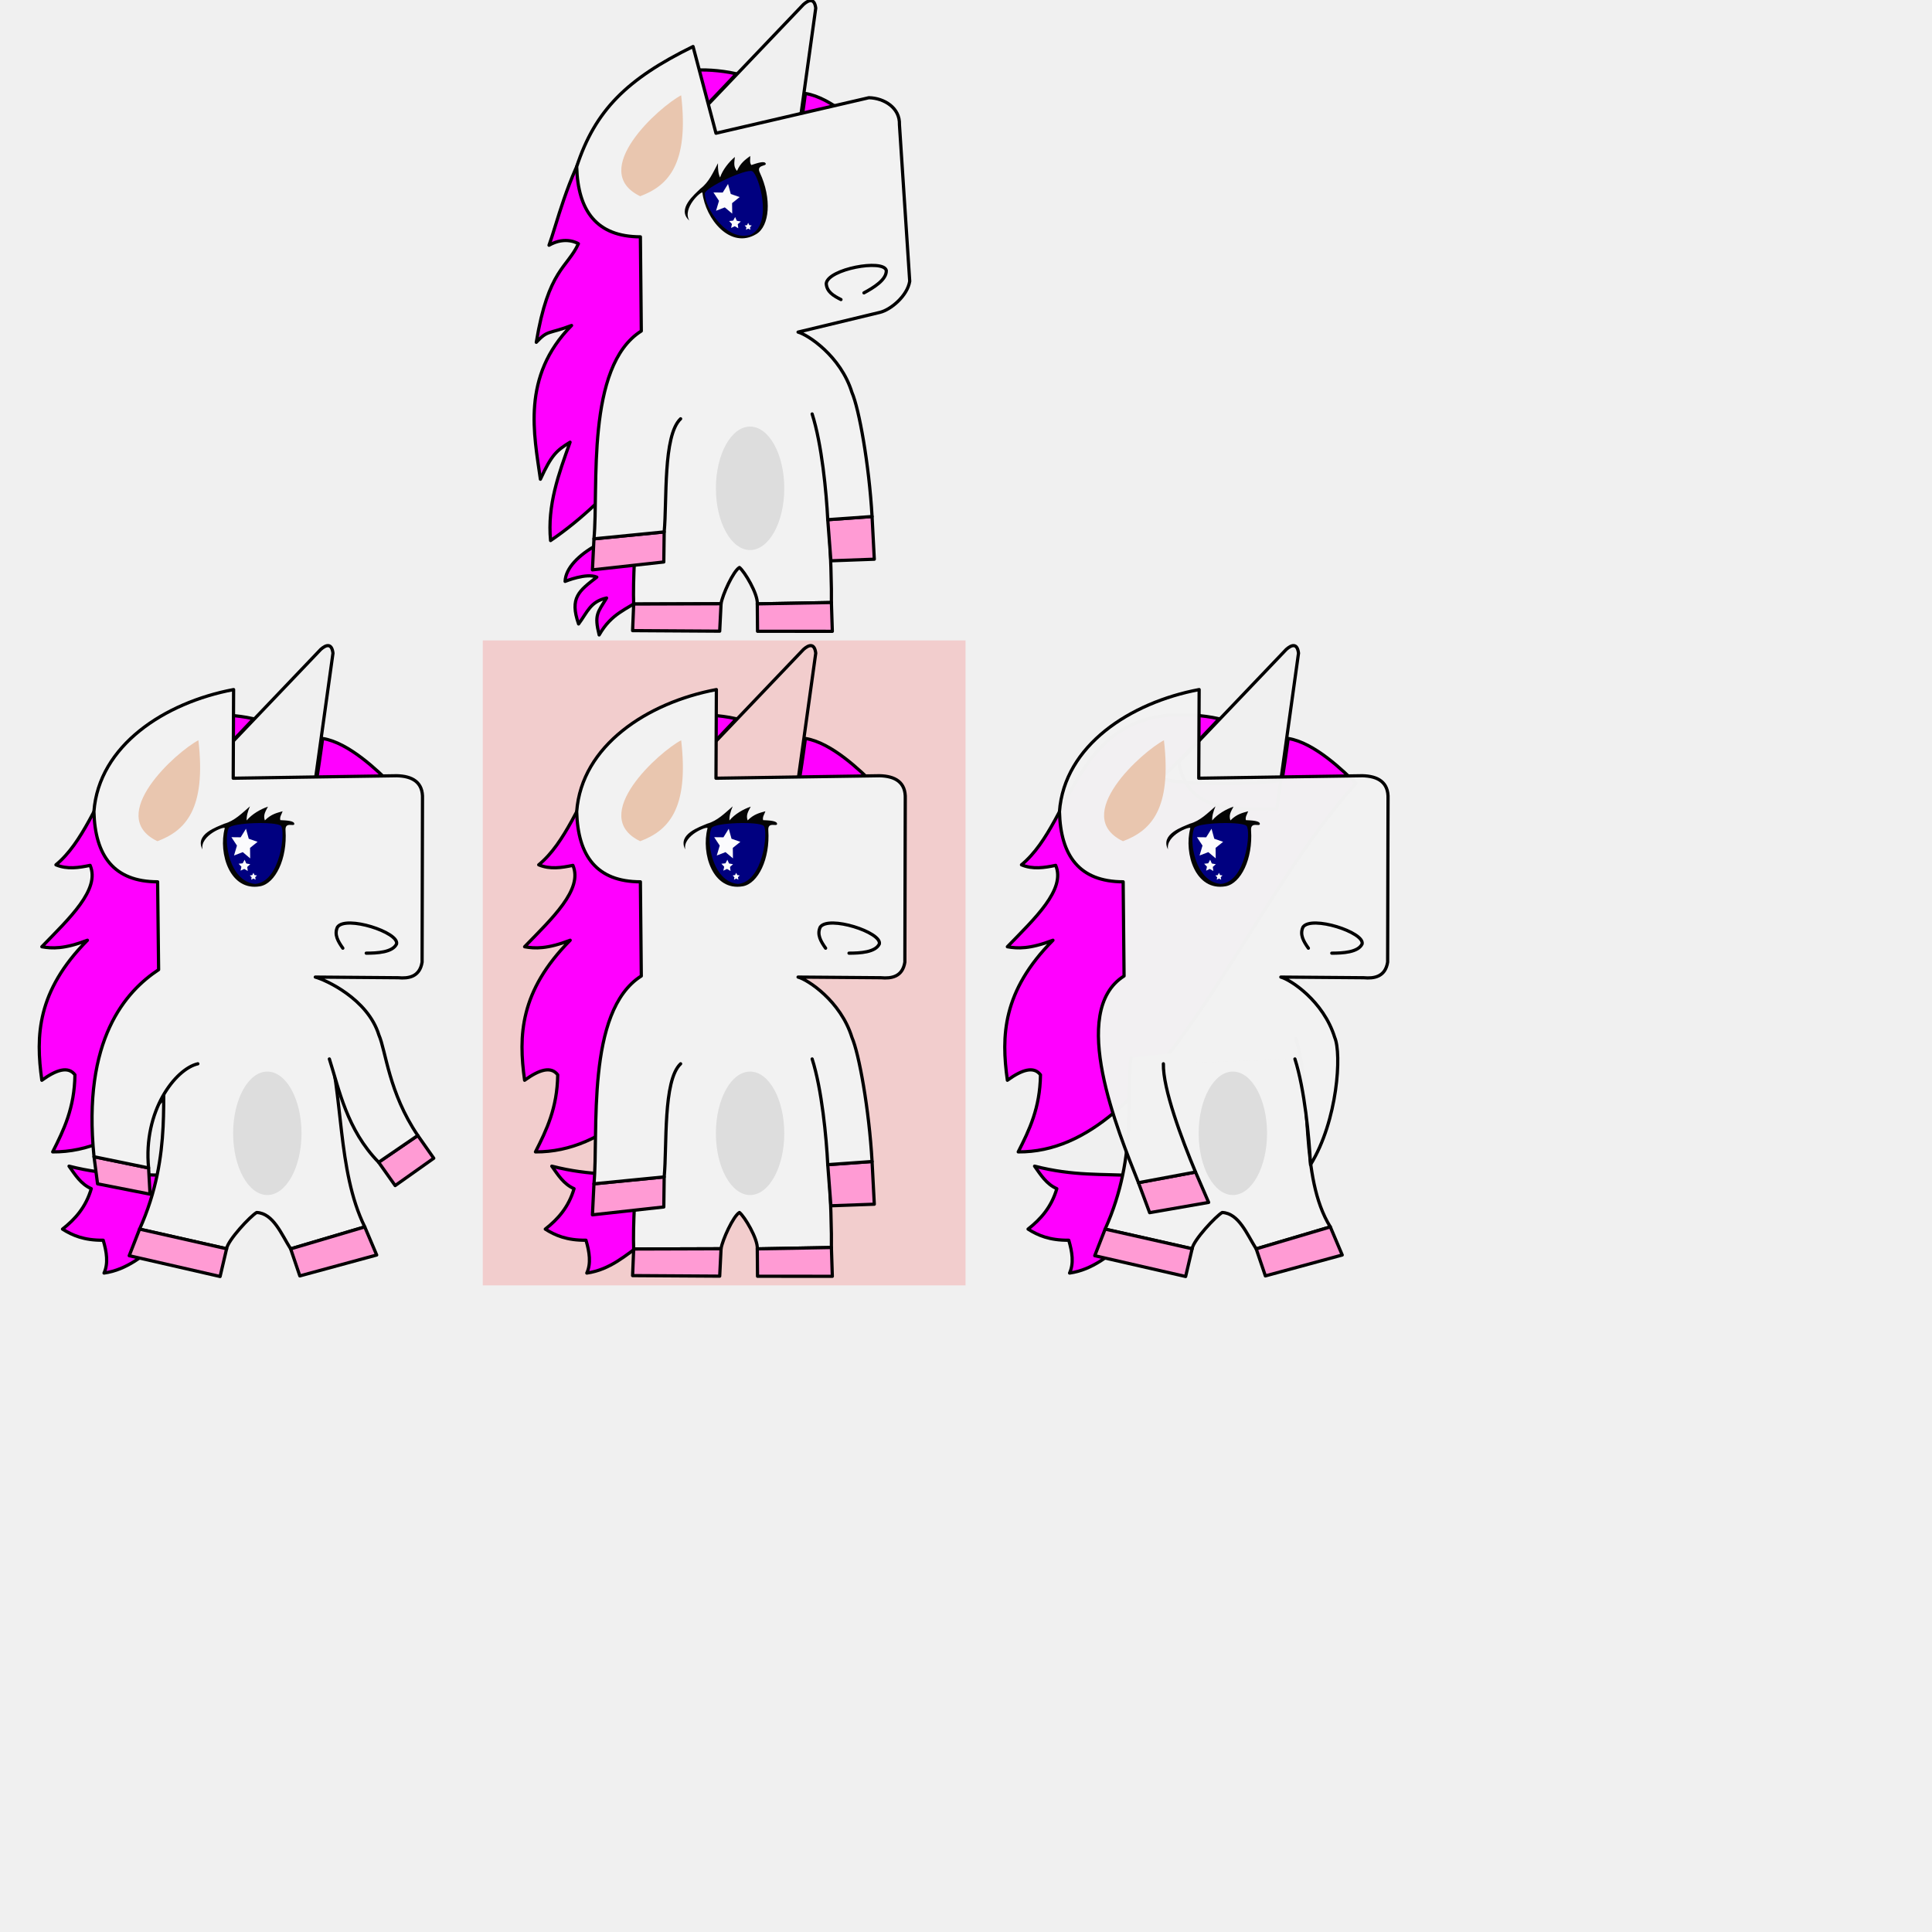
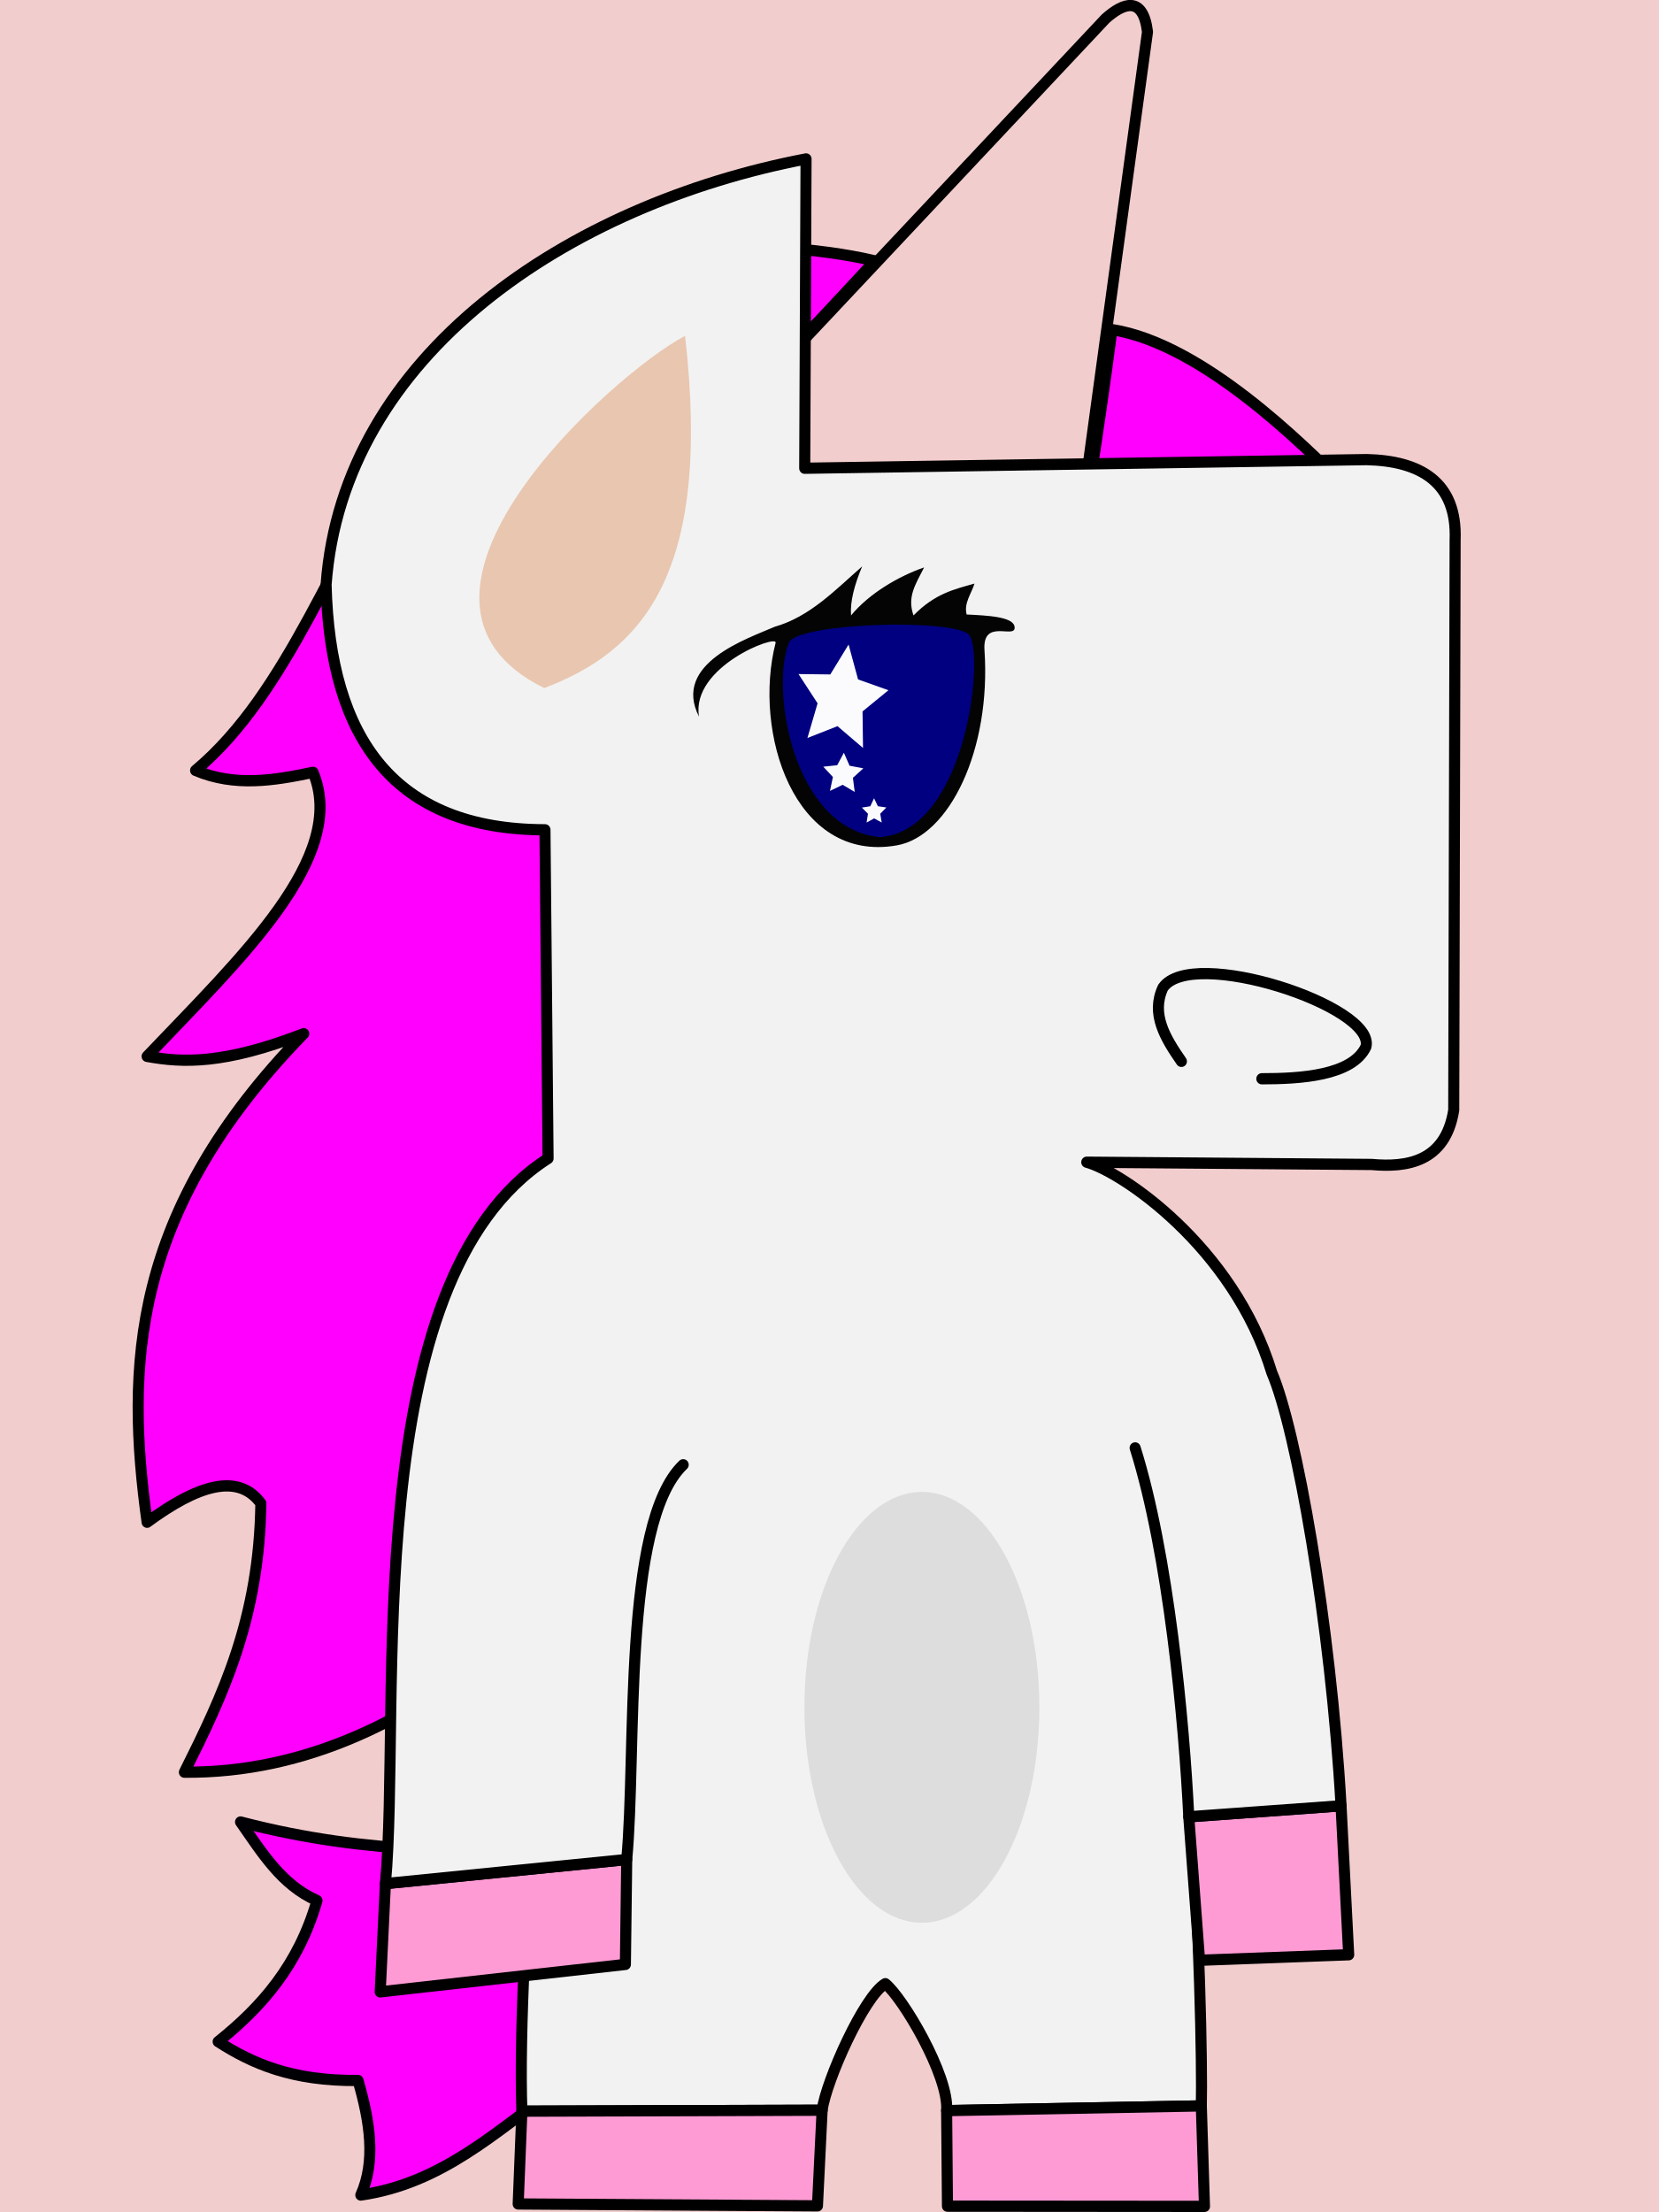
- <svg xmlns="http://www.w3.org/2000/svg" width="3000" height="3000" viewBox="0 0 793.75 793.75" version="1.1" id="svg922">
+ <svg xmlns="http://www.w3.org/2000/svg" width="750" height="1000" viewBox="0 0 198.438 264.583" version="1.1" id="svg922">
  <defs id="defs916" />
-   <g id="layer1" transform="translate(0,496.75)">
-     <rect style="fill:#ff0002;fill-opacity:0.147;stroke:none;stroke-width:1.323;stroke-linecap:round;stroke-linejoin:round;stroke-miterlimit:4;stroke-dasharray:none;stroke-opacity:1;paint-order:stroke fill markers" id="rect886" width="198.343" height="264.99" x="198.343" y="-233.641" />
-     <g id="normal">
+   <g id="layer1" transform="translate(0,-32.41666)">
+     <rect style="fill:#ff0002;fill-opacity:0.147;stroke:none;stroke-width:1.322;stroke-linecap:round;stroke-linejoin:round;stroke-miterlimit:4;stroke-dasharray:none;stroke-opacity:1;paint-order:stroke fill markers" id="rect886" width="198.438" height="264.583" x="-2.8421709e-014" y="32.417" />
+     <g id="normal" transform="matrix(1.000402,0,0,1.015956,-198.0221,268.274)">
      <path id="path832-7" d="m 358.772,-174.878 c -5.107,-5.027 -17.117,-16.807 -27.88,-18.472 0,0 -0.873,6.859 -2.397,16.55 -0.435,2.769 -53.46,2.831 -49.067,-1.067 6.444,-5.718 23.115,-23.575 23.115,-23.575 -3.791,-0.883 -7.717,-1.247 -7.717,-1.247 -51.783,-5.349 -51.23,42.873 -73.498,61.242 4.682,1.951 9.364,1.193 14.046,0.223 4.229,9.943 -8.567,21.777 -19.843,33.443 4.261,0.76 9.188,0.964 18.728,-2.675 -20.753,20.972 -21.282,39.286 -18.728,57.522 6.006,-4.359 10.857,-5.881 13.6,-2.23 -0.178,13.613 -4.599,22.701 -9.141,31.659 57.815,0.425 91.705,-99.762 138.782,-151.373 z" style="fill:#ff00ff;fill-opacity:1;stroke:#000000;stroke-width:1.323;stroke-linecap:round;stroke-linejoin:round;stroke-miterlimit:4;stroke-dasharray:none;stroke-opacity:1" />
      <path id="path842-4" d="m 267.392,-13.742 c -13.115,-0.812 -24.515,0.246 -40.689,-3.902 2.55,3.581 4.875,7.388 9.141,9.253 -2.213,7.608 -6.649,12.548 -11.817,16.61 4.06,2.571 8.833,4.65 16.722,4.571 1.435,4.857 2.146,9.517 0.334,13.489 9.696,-1.375 16.121,-7.473 23.299,-12.485 z" style="fill:#ff00ff;fill-opacity:1;stroke:#000004;stroke-width:1.323;stroke-linecap:round;stroke-linejoin:round;stroke-miterlimit:4;stroke-dasharray:none;stroke-opacity:1" />
      <path id="path828-1" d="m 266.364,-62.151 c -2.455,13.115 -6.702,60.414 -6.02,78.556 l 35.896,-0.111 c 0.495,-3.526 5.031,-13.474 7.558,-14.899 2.039,1.582 7.633,10.814 7.33,14.946 l 30.451,-0.557 c 0.23,-9.776 -1.25,-63.303 -8.314,-86.246" style="fill:#f2f2f2;fill-opacity:1;stroke:#040000;stroke-width:1.323;stroke-linecap:round;stroke-linejoin:round;stroke-miterlimit:4;stroke-dasharray:none;stroke-opacity:1" />
      <path id="path830-1" d="m 285.872,-183.585 44.256,-46.374 c 2.127,-1.867 4.486,-2.746 5.016,1.561 l -8.918,64.099 c -17.239,-0.418 -36.265,2.001 -40.355,-19.285 z" style="fill:none;stroke:#000000;stroke-width:1.323;stroke-linecap:round;stroke-linejoin:round;stroke-miterlimit:4;stroke-dasharray:none;stroke-opacity:1" />
      <ellipse ry="25.361" rx="14.046" cy="-31.141" cx="308.168" id="path852-8" style="fill:#dddddd;fill-opacity:1;stroke:none;stroke-width:0;stroke-linecap:round;stroke-linejoin:round;stroke-miterlimit:4;stroke-dasharray:none;stroke-opacity:1;paint-order:stroke fill markers" />
      <path id="path854-9" d="M 244.025,-10.386 243.4,2.358 272.718,-0.875 272.876,-13.224 Z" style="fill:#ff9bd4;fill-opacity:1;stroke:#000000;stroke-width:1.323;stroke-linecap:round;stroke-linejoin:round;stroke-miterlimit:4;stroke-dasharray:none;stroke-opacity:1" />
      <path id="path856-3" d="m 340.077,-18.253 1.293,16.891 17.829,-0.649 -0.915,-17.539 z" style="fill:#ff9bd4;fill-opacity:1;stroke:#000000;stroke-width:1.323;stroke-linecap:round;stroke-linejoin:round;stroke-miterlimit:4;stroke-dasharray:none;stroke-opacity:1" />
      <path id="path858-0" d="m 311.127,16.339 0.099,11.25 30.73,0.024 -0.378,-11.831 z" style="fill:#ff9bd4;fill-opacity:1;stroke:#000000;stroke-width:1.323;stroke-linecap:round;stroke-linejoin:round;stroke-miterlimit:4;stroke-dasharray:none;stroke-opacity:1" />
      <path id="path860-9" d="m 260.344,16.404 -0.446,10.925 35.784,0.223 0.557,-11.259 z" style="fill:#ff9bd4;fill-opacity:1;stroke:#000000;stroke-width:1.323;stroke-linecap:round;stroke-linejoin:round;stroke-miterlimit:4;stroke-dasharray:none;stroke-opacity:1" />
      <path id="path826-9" d="m 279.628,-59.701 c -7.324,6.881 -5.542,33.842 -6.752,46.476 l -28.85,2.838 c 1.947,-20.869 -3.5,-70.909 19.447,-85.379 l -0.371,-38.693 c -17.993,-0.033 -25.704,-10.696 -26.17,-28.85 2.001,-27.09 28.978,-44.784 57.385,-50.133 l -0.158,36.418 67.2,-1.018 c 6.352,0.147 10.837,2.611 10.565,9.471 l -0.166,67.118 c -0.987,6.123 -5.635,6.773 -9.817,6.397 l -34.059,-0.266 c 3.985,1.05 17.513,9.827 22.128,24.782 2.912,6.656 7.039,29.449 8.276,50.99 l -18.207,1.296 c -0.544,-11.132 -2.434,-31.024 -6.414,-43.431" style="fill:#f2f2f2;fill-opacity:1;stroke:#000000;stroke-width:1.323;stroke-linecap:round;stroke-linejoin:round;stroke-miterlimit:4;stroke-dasharray:none;stroke-opacity:1" />
      <path id="path850-8" d="m 339.197,-107.196 c -1.96,-2.779 -3.656,-5.582 -2.207,-8.671 3.417,-4.909 25.422,2.167 24.278,6.937 -1.629,3.451 -7.948,3.784 -12.455,3.784" style="fill:none;stroke:#000000;stroke-width:1.323;stroke-linecap:round;stroke-linejoin:round;stroke-miterlimit:4;stroke-dasharray:none;stroke-opacity:1" />
      <path id="path846-9" d="m 281.526,-147.767 c -3.287,-6.3 5.899,-9.231 9.03,-10.59 4.231,-1.188 7.243,-4.327 10.473,-7.115 -0.921,2.164 -1.46,4.138 -1.332,5.778 2.174,-2.601 5.715,-4.628 8.736,-5.654 -1.028,2.012 -2.052,3.442 -1.267,5.654 2.572,-2.597 4.923,-3.085 7.292,-3.752 -0.381,1.213 -1.295,2.309 -0.938,3.64 2.533,0.126 5.757,0.253 5.739,1.555 0.013,1.334 -3.865,-1.125 -3.607,2.621 0.811,11.769 -4.217,21.917 -10.469,23.004 -12.328,2.143 -17.241,-13.369 -14.505,-23.845 0.278,-1.062 -10.189,2.812 -9.153,8.704" style="fill:#000000;fill-opacity:0.982;stroke:none;stroke-width:0.265px;stroke-linecap:butt;stroke-linejoin:miter;stroke-opacity:1" />
      <path id="path848-6" d="m 292.305,-156.569 c -2.277,5.27 0.326,22.011 10.874,22.977 10.422,-0.788 12.546,-21.898 10.586,-23.869 -2.131,-1.886 -20.108,-1.353 -21.459,0.892 z" style="fill:#000080;fill-opacity:1;stroke:none;stroke-width:0.265px;stroke-linecap:butt;stroke-linejoin:miter;stroke-opacity:1" />
      <path id="path844-9" d="m 279.853,-192.615 c -8.83,4.59 -38.514,30.998 -16.833,41.469 11.422,-4.293 20.134,-13.031 16.833,-41.469 z" style="fill:#e9c6af;fill-opacity:1;stroke:none;stroke-width:0.265px;stroke-linecap:butt;stroke-linejoin:miter;stroke-opacity:1" />
      <path transform="matrix(1.245071,0,0,1.411193,189.4536,-311.1912)" d="m 89.694,118.411 -2.45,-1.82 -2.888,0.986 0.974,-2.892 -1.831,-2.442 3.052,0.033 1.757,-2.496 0.912,2.913 2.916,0.9 -2.488,1.767 z" id="path880" style="fill:#ffffff;fill-opacity:0.982;stroke:none;stroke-width:1.323;stroke-linecap:round;stroke-linejoin:round;stroke-miterlimit:4;stroke-dasharray:none;stroke-opacity:1;paint-order:stroke fill markers" />
      <path d="m 300.137,-138.918 -1.448,-0.837 -1.51,0.718 0.349,-1.635 -1.149,-1.215 1.663,-0.174 0.8,-1.468 0.679,1.528 1.644,0.307 -1.243,1.118 z" id="path882" style="fill:#ffffff;fill-opacity:0.982;stroke:none;stroke-width:1.323;stroke-linecap:round;stroke-linejoin:round;stroke-miterlimit:4;stroke-dasharray:none;stroke-opacity:1;paint-order:stroke fill markers" />
      <path transform="matrix(0.8304175,0,0,0.8516222,226.3961,-245.8441)" d="m 92.687,129.785 -1.093,-0.569 -1.088,0.578 0.203,-1.216 -0.886,-0.856 1.219,-0.183 0.541,-1.108 0.55,1.103 1.22,0.172 -0.879,0.864 z" id="path884" style="fill:#ffffff;fill-opacity:0.982;stroke:none;stroke-width:1.323;stroke-linecap:round;stroke-linejoin:round;stroke-miterlimit:4;stroke-dasharray:none;stroke-opacity:1;paint-order:stroke fill markers" />
    </g>
-     <g id="avant">
-       <path id="path832-7-2" d="m 557.115,-174.878 c -5.107,-5.027 -17.117,-16.807 -27.88,-18.472 0,0 -0.873,6.859 -2.397,16.55 -0.435,2.769 -53.46,2.831 -49.067,-1.067 6.444,-5.718 23.115,-23.575 23.115,-23.575 -3.791,-0.883 -7.717,-1.247 -7.717,-1.247 -51.783,-5.349 -51.23,42.873 -73.498,61.242 4.682,1.951 9.364,1.193 14.046,0.223 4.229,9.943 -8.567,21.777 -19.843,33.443 4.261,0.76 9.188,0.964 18.728,-2.675 -20.753,20.972 -21.282,39.286 -18.728,57.522 6.006,-4.359 10.857,-5.881 13.6,-2.23 -0.178,13.613 -4.599,22.701 -9.141,31.659 57.815,0.425 91.705,-99.762 138.782,-151.373 z" style="fill:#ff00ff;fill-opacity:1;stroke:#000000;stroke-width:1.323;stroke-linecap:round;stroke-linejoin:round;stroke-miterlimit:4;stroke-dasharray:none;stroke-opacity:1" />
-       <path id="path842-4-8" d="m 465.735,-13.742 c -13.115,-0.812 -24.515,0.246 -40.689,-3.902 2.55,3.581 4.875,7.388 9.141,9.253 -2.213,7.608 -6.649,12.548 -11.817,16.61 4.06,2.571 8.833,4.65 16.722,4.571 1.435,4.857 2.146,9.517 0.334,13.489 9.696,-1.375 16.121,-7.473 23.299,-12.485 z" style="fill:#ff00ff;fill-opacity:1;stroke:#000004;stroke-width:1.323;stroke-linecap:round;stroke-linejoin:round;stroke-miterlimit:4;stroke-dasharray:none;stroke-opacity:1" />
-       <path id="path856-3-4" d="m 524.023,-27.116 -8.019,11.812 14.584,9.087 7.833,-12.036 z" style="fill:#ff9bd4;fill-opacity:1;stroke:#000000;stroke-width:1.323;stroke-linecap:round;stroke-linejoin:round;stroke-miterlimit:4;stroke-dasharray:none;stroke-opacity:1" />
-       <path id="path828-1-2" d="m 464.708,-62.151 c -2.455,13.115 3.285,39.379 -10.676,70.372 l 35.754,8.072 c 0.495,-3.526 9.828,-13.474 12.355,-14.899 6.836,0.313 10.172,8.98 13.961,14.946 l 30.451,-9.023 C 533.661,-13.465 539.47,-47.122 532.406,-70.065" style="fill:#f2f2f2;fill-opacity:1;stroke:#040000;stroke-width:1.323;stroke-linecap:round;stroke-linejoin:round;stroke-miterlimit:4;stroke-dasharray:none;stroke-opacity:1" />
-       <path id="path830-1-3" d="m 484.216,-183.585 44.256,-46.374 c 2.127,-1.867 4.486,-2.746 5.016,1.561 l -8.918,64.099 c -17.239,-0.418 -36.265,2.001 -40.355,-19.285 z" style="fill:none;stroke:#000000;stroke-width:1.323;stroke-linecap:round;stroke-linejoin:round;stroke-miterlimit:4;stroke-dasharray:none;stroke-opacity:1" />
-       <ellipse ry="25.361" rx="14.046" cy="-31.141" cx="506.511" id="path852-8-3" style="fill:#dddddd;fill-opacity:1;stroke:none;stroke-width:0;stroke-linecap:round;stroke-linejoin:round;stroke-miterlimit:4;stroke-dasharray:none;stroke-opacity:1;paint-order:stroke fill markers" />
-       <path id="path854-9-4" d="m 467.731,-10.849 4.595,12.321 24.239,-4.221 -5.392,-12.472 z" style="fill:#ff9bd4;fill-opacity:1;stroke:#000000;stroke-width:1.323;stroke-linecap:round;stroke-linejoin:round;stroke-miterlimit:4;stroke-dasharray:none;stroke-opacity:1" />
-       <path id="path858-0-9" d="m 516.102,16.339 3.767,11.109 31.577,-8.583 -4.893,-11.549 z" style="fill:#ff9bd4;fill-opacity:1;stroke:#000000;stroke-width:1.323;stroke-linecap:round;stroke-linejoin:round;stroke-miterlimit:4;stroke-dasharray:none;stroke-opacity:1" />
-       <path id="path860-9-1" d="m 454.031,8.22 -4.256,10.925 37.336,8.548 2.674,-11.4 z" style="fill:#ff9bd4;fill-opacity:1;stroke:#000000;stroke-width:1.323;stroke-linecap:round;stroke-linejoin:round;stroke-miterlimit:4;stroke-dasharray:none;stroke-opacity:1" />
-       <path id="path826-9-4" d="m 477.971,-59.701 c -0.241,10.174 7.528,30.949 13.202,44.481 l -23.442,4.371 c -8.429,-21.268 -28.862,-70.447 -5.915,-84.917 l -0.371,-38.693 c -17.993,-0.033 -25.704,-10.696 -26.17,-28.85 2.001,-27.09 28.978,-44.784 57.385,-50.133 l -0.158,36.418 67.2,-1.018 c 6.352,0.147 10.837,2.611 10.565,9.471 l -0.166,67.118 c -0.987,6.123 -5.635,6.773 -9.817,6.397 l -34.059,-0.266 c 3.985,1.05 17.513,9.827 22.128,24.782 2.912,6.656 1.248,34.131 -9.931,52.286 v 0 c -0.544,-11.132 -2.434,-31.024 -6.414,-43.431" style="fill:#f2f2f2;fill-opacity:0.991;stroke:#000000;stroke-width:1.323;stroke-linecap:round;stroke-linejoin:round;stroke-miterlimit:4;stroke-dasharray:none;stroke-opacity:1" />
-       <path id="path850-8-7" d="m 537.54,-107.196 c -1.96,-2.779 -3.656,-5.582 -2.207,-8.671 3.417,-4.909 25.422,2.167 24.278,6.937 -1.629,3.451 -7.948,3.784 -12.455,3.784" style="fill:none;stroke:#000000;stroke-width:1.323;stroke-linecap:round;stroke-linejoin:round;stroke-miterlimit:4;stroke-dasharray:none;stroke-opacity:1" />
-       <path id="path846-9-7" d="m 479.869,-147.767 c -3.287,-6.3 5.899,-9.231 9.03,-10.59 4.231,-1.188 7.243,-4.327 10.473,-7.115 -0.921,2.164 -1.46,4.138 -1.332,5.778 2.174,-2.601 5.715,-4.628 8.736,-5.654 -1.028,2.012 -2.052,3.442 -1.267,5.654 2.572,-2.597 4.923,-3.085 7.292,-3.752 -0.381,1.213 -1.295,2.309 -0.938,3.64 2.533,0.126 5.757,0.253 5.739,1.555 0.013,1.334 -3.865,-1.125 -3.607,2.621 0.811,11.769 -4.217,21.917 -10.469,23.004 -12.328,2.143 -17.241,-13.369 -14.505,-23.845 0.278,-1.062 -10.189,2.812 -9.153,8.704" style="fill:#000000;fill-opacity:0.982;stroke:none;stroke-width:0.265px;stroke-linecap:butt;stroke-linejoin:miter;stroke-opacity:1" />
-       <path id="path848-6-4" d="m 490.648,-156.569 c -2.277,5.27 0.326,22.011 10.874,22.977 10.422,-0.788 12.546,-21.898 10.586,-23.869 -2.131,-1.886 -20.108,-1.353 -21.459,0.892 z" style="fill:#000080;fill-opacity:1;stroke:none;stroke-width:0.265px;stroke-linecap:butt;stroke-linejoin:miter;stroke-opacity:1" />
-       <path id="path844-9-1" d="m 478.196,-192.615 c -8.83,4.59 -38.514,30.998 -16.833,41.469 11.422,-4.293 20.134,-13.031 16.833,-41.469 z" style="fill:#e9c6af;fill-opacity:1;stroke:none;stroke-width:0.265px;stroke-linecap:butt;stroke-linejoin:miter;stroke-opacity:1" />
-       <path transform="matrix(1.245071,0,0,1.411193,387.797,-311.1912)" d="m 89.694,118.411 -2.45,-1.82 -2.888,0.986 0.974,-2.892 -1.831,-2.442 3.052,0.033 1.757,-2.496 0.912,2.913 2.916,0.9 -2.488,1.767 z" id="path880-5" style="fill:#ffffff;fill-opacity:0.982;stroke:none;stroke-width:1.323;stroke-linecap:round;stroke-linejoin:round;stroke-miterlimit:4;stroke-dasharray:none;stroke-opacity:1;paint-order:stroke fill markers" />
-       <path d="m 498.481,-138.918 -1.448,-0.837 -1.51,0.718 0.349,-1.635 -1.149,-1.215 1.663,-0.174 0.8,-1.468 0.679,1.528 1.644,0.307 -1.244,1.118 z" id="path882-0" style="fill:#ffffff;fill-opacity:0.982;stroke:none;stroke-width:1.323;stroke-linecap:round;stroke-linejoin:round;stroke-miterlimit:4;stroke-dasharray:none;stroke-opacity:1;paint-order:stroke fill markers" />
-       <path transform="matrix(0.8304175,0,0,0.8516222,424.7394,-245.8441)" d="m 92.687,129.785 -1.093,-0.569 -1.088,0.578 0.203,-1.216 -0.886,-0.856 1.219,-0.183 0.541,-1.108 0.55,1.103 1.22,0.172 -0.879,0.864 z" id="path884-0" style="fill:#ffffff;fill-opacity:0.982;stroke:none;stroke-width:1.323;stroke-linecap:round;stroke-linejoin:round;stroke-miterlimit:4;stroke-dasharray:none;stroke-opacity:1;paint-order:stroke fill markers" />
-     </g>
-     <g id="arriere">
+     <path style="fill:#ff00ff;fill-opacity:1;stroke:#000000;stroke-width:1.322;stroke-linecap:round;stroke-linejoin:round;stroke-miterlimit:4;stroke-dasharray:none;stroke-opacity:1" d="m -20.942,87.555 c -5.11,-5.02 -17.125,-16.781 -27.893,-18.444 0,0 -0.874,6.848 -2.398,16.524 -0.436,2.765 -53.486,2.826 -49.09,-1.066 6.447,-5.709 23.126,-23.539 23.126,-23.539 -3.793,-0.881 -7.721,-1.245 -7.721,-1.245 -51.808,-5.341 -51.254,42.808 -73.533,61.148 4.684,1.948 9.369,1.191 14.053,0.223 4.231,9.928 -8.571,21.744 -19.852,33.392 4.263,0.758 9.192,0.963 18.737,-2.671 -20.763,20.94 -21.292,39.225 -18.737,57.434 6.009,-4.352 10.862,-5.872 13.607,-2.226 -0.178,13.592 -4.601,22.666 -9.145,31.611 57.842,0.424 91.748,-99.609 138.848,-151.141 z" id="path832-7-2" />
+     <path style="fill:#ff00ff;fill-opacity:1;stroke:#000004;stroke-width:1.322;stroke-linecap:round;stroke-linejoin:round;stroke-miterlimit:4;stroke-dasharray:none;stroke-opacity:1" d="m -112.365,248.444 c -13.121,-0.811 -24.527,0.245 -40.708,-3.896 2.552,3.575 4.877,7.376 9.145,9.238 -2.214,7.596 -6.652,12.528 -11.822,16.585 4.062,2.567 8.837,4.642 16.729,4.564 1.435,4.85 2.147,9.502 0.335,13.468 9.7,-1.372 16.129,-7.462 23.31,-12.466 z" id="path842-4-8" />
+     <path style="fill:#ff9bd4;fill-opacity:1;stroke:#000000;stroke-width:1.322;stroke-linecap:round;stroke-linejoin:round;stroke-miterlimit:4;stroke-dasharray:none;stroke-opacity:1" d="m -54.05,235.091 -8.023,11.794 14.591,9.073 7.837,-12.017 z" id="path856-3-4" />
+     <path style="fill:#f2f2f2;fill-opacity:1;stroke:#040000;stroke-width:1.322;stroke-linecap:round;stroke-linejoin:round;stroke-miterlimit:4;stroke-dasharray:none;stroke-opacity:1" d="m -113.393,200.109 c -2.456,13.095 3.287,39.319 -10.681,70.264 l 35.771,8.06 c 0.495,-3.521 9.833,-13.453 12.361,-14.876 6.839,0.312 10.177,8.966 13.968,14.923 l 30.465,-9.009 c -12.898,-20.75 -7.087,-54.355 -14.154,-77.262" id="path828-1-2" />
+     <path style="fill:none;stroke:#000000;stroke-width:1.322;stroke-linecap:round;stroke-linejoin:round;stroke-miterlimit:4;stroke-dasharray:none;stroke-opacity:1" d="m -93.876,78.861 44.277,-46.303 c 2.128,-1.864 4.488,-2.742 5.019,1.558 l -8.922,64.001 c -17.247,-0.417 -36.283,1.998 -40.374,-19.256 z" id="path830-1-3" />
+     <ellipse style="fill:#dddddd;fill-opacity:1;stroke:none;stroke-width:0;stroke-linecap:round;stroke-linejoin:round;stroke-miterlimit:4;stroke-dasharray:none;stroke-opacity:1;paint-order:stroke fill markers" id="path852-8-3" cx="-71.57" cy="231.072" rx="14.053" ry="25.322" />
+     <path style="fill:#ff9bd4;fill-opacity:1;stroke:#000000;stroke-width:1.322;stroke-linecap:round;stroke-linejoin:round;stroke-miterlimit:4;stroke-dasharray:none;stroke-opacity:1" d="m -110.369,251.333 4.597,12.302 24.25,-4.214 -5.394,-12.452 z" id="path854-9-4" />
+     <path style="fill:#ff9bd4;fill-opacity:1;stroke:#000000;stroke-width:1.322;stroke-linecap:round;stroke-linejoin:round;stroke-miterlimit:4;stroke-dasharray:none;stroke-opacity:1" d="m -61.975,278.479 3.769,11.092 31.592,-8.57 -4.895,-11.531 z" id="path858-0-9" />
+     <path style="fill:#ff9bd4;fill-opacity:1;stroke:#000000;stroke-width:1.322;stroke-linecap:round;stroke-linejoin:round;stroke-miterlimit:4;stroke-dasharray:none;stroke-opacity:1" d="m -124.075,270.373 -4.258,10.908 37.354,8.535 2.675,-11.383 z" id="path860-9-1" />
+     <path style="fill:#f2f2f2;fill-opacity:0.991;stroke:#000000;stroke-width:1.322;stroke-linecap:round;stroke-linejoin:round;stroke-miterlimit:4;stroke-dasharray:none;stroke-opacity:1" d="m -100.123,202.556 c -0.241,10.158 7.531,30.901 13.208,44.413 l -23.453,4.364 c -8.433,-21.235 -28.876,-70.339 -5.918,-84.787 l -0.372,-38.633 c -18.002,-0.033 -25.716,-10.68 -26.183,-28.806 2.002,-27.049 28.992,-44.715 57.413,-50.056 l -0.158,36.362 67.232,-1.016 c 6.355,0.147 10.842,2.607 10.57,9.457 L -7.95,160.868 c -0.987,6.113 -5.638,6.763 -9.822,6.387 l -34.075,-0.265 c 3.987,1.048 17.522,9.812 22.139,24.744 2.913,6.646 1.248,34.079 -9.936,52.206 v 0 c -0.544,-11.115 -2.435,-30.976 -6.417,-43.364" id="path826-9-4" />
+     <path style="fill:none;stroke:#000000;stroke-width:1.322;stroke-linecap:round;stroke-linejoin:round;stroke-miterlimit:4;stroke-dasharray:none;stroke-opacity:1" d="m -40.526,155.133 c -1.961,-2.775 -3.658,-5.573 -2.208,-8.658 3.418,-4.902 25.434,2.164 24.29,6.926 -1.63,3.446 -7.952,3.778 -12.46,3.778" id="path850-8-7" />
+     <path style="fill:#000000;fill-opacity:0.982;stroke:none;stroke-width:0.264px;stroke-linecap:butt;stroke-linejoin:miter;stroke-opacity:1" d="m -98.225,114.624 c -3.288,-6.29 5.902,-9.217 9.034,-10.574 4.233,-1.187 7.246,-4.32 10.478,-7.104 -0.922,2.161 -1.461,4.131 -1.333,5.769 2.175,-2.597 5.718,-4.621 8.74,-5.645 -1.028,2.009 -2.053,3.437 -1.267,5.645 2.574,-2.593 4.925,-3.08 7.296,-3.746 -0.381,1.212 -1.296,2.305 -0.938,3.635 2.534,0.126 5.759,0.252 5.742,1.553 0.013,1.332 -3.867,-1.124 -3.608,2.617 0.811,11.75 -4.219,21.884 -10.474,22.969 -12.334,2.14 -17.249,-13.348 -14.511,-23.808 0.278,-1.061 -10.193,2.807 -9.157,8.691" id="path846-9-7" />
+     <path style="fill:#000080;fill-opacity:1;stroke:none;stroke-width:0.264px;stroke-linecap:butt;stroke-linejoin:miter;stroke-opacity:1" d="m -87.441,105.836 c -2.278,5.261 0.326,21.978 10.879,22.942 10.427,-0.787 12.552,-21.864 10.591,-23.832 -2.132,-1.884 -20.117,-1.351 -21.469,0.89 z" id="path848-6-4" />
+     <path style="fill:#e9c6af;fill-opacity:1;stroke:none;stroke-width:0.264px;stroke-linecap:butt;stroke-linejoin:miter;stroke-opacity:1" d="m -99.899,69.845 c -8.834,4.583 -38.533,30.95 -16.841,41.406 11.427,-4.287 20.143,-13.011 16.841,-41.406 z" id="path844-9-1" />
+     <path style="fill:#ffffff;fill-opacity:0.982;stroke:none;stroke-width:1.323;stroke-linecap:round;stroke-linejoin:round;stroke-miterlimit:4;stroke-dasharray:none;stroke-opacity:1;paint-order:stroke fill markers" id="path880-5" d="m 89.694,118.411 -2.45,-1.82 -2.888,0.986 0.974,-2.892 -1.831,-2.442 3.052,0.033 1.757,-2.496 0.912,2.913 2.916,0.9 -2.488,1.767 z" transform="matrix(1.245662,0,0,1.409028,-190.3406,-48.54882)" />
+     <path style="fill:#ffffff;fill-opacity:0.982;stroke:none;stroke-width:1.323;stroke-linecap:round;stroke-linejoin:round;stroke-miterlimit:4;stroke-dasharray:none;stroke-opacity:1;paint-order:stroke fill markers" id="path882-0" d="m 498.481,-138.918 -1.448,-0.837 -1.51,0.718 0.349,-1.635 -1.149,-1.215 1.663,-0.174 0.8,-1.468 0.679,1.528 1.644,0.307 -1.244,1.118 z" transform="matrix(1.000474,0,0,0.9984655,-578.3216,262.1649)" />
+     <path style="fill:#ffffff;fill-opacity:0.982;stroke:none;stroke-width:1.323;stroke-linecap:round;stroke-linejoin:round;stroke-miterlimit:4;stroke-dasharray:none;stroke-opacity:1;paint-order:stroke fill markers" id="path884-0" d="m 92.687,129.785 -1.093,-0.569 -1.088,0.578 0.203,-1.216 -0.886,-0.856 1.219,-0.183 0.541,-1.108 0.55,1.103 1.22,0.172 -0.879,0.864 z" transform="matrix(0.8308115,0,0,0.8503154,-153.3806,16.69806)" />
+     <g id="arriere" transform="matrix(1.000474,0,0,0.9984655,211.2949,270.4125)">
      <path id="path832-7-2-4" d="m 160.428,-174.878 c -5.107,-5.027 -17.117,-16.807 -27.88,-18.472 0,0 -0.873,6.859 -2.397,16.55 -0.435,2.769 -53.46,2.831 -49.067,-1.067 6.444,-5.718 23.115,-23.575 23.115,-23.575 -3.791,-0.883 -7.717,-1.247 -7.717,-1.247 -51.783,-5.349 -51.23,42.873 -73.498,61.242 4.682,1.951 9.364,1.193 14.046,0.223 4.229,9.943 -8.567,21.777 -19.843,33.443 4.261,0.76 9.188,0.964 18.728,-2.675 -20.753,20.972 -21.282,39.286 -18.728,57.522 6.006,-4.359 10.857,-5.881 13.6,-2.23 -0.178,13.613 -4.599,22.701 -9.141,31.659 57.815,0.425 91.705,-99.762 138.782,-151.373 z" style="fill:#ff00ff;fill-opacity:1;stroke:#000000;stroke-width:1.323;stroke-linecap:round;stroke-linejoin:round;stroke-miterlimit:4;stroke-dasharray:none;stroke-opacity:1" />
      <path id="path842-4-8-8" d="m 69.049,-13.742 c -13.115,-0.812 -24.515,0.246 -40.689,-3.902 2.55,3.581 4.875,7.388 9.141,9.253 -2.213,7.608 -6.649,12.548 -11.817,16.61 4.06,2.571 8.833,4.65 16.722,4.571 1.435,4.857 2.146,9.517 0.334,13.489 9.696,-1.375 16.121,-7.473 23.299,-12.485 z" style="fill:#ff00ff;fill-opacity:1;stroke:#000004;stroke-width:1.323;stroke-linecap:round;stroke-linejoin:round;stroke-miterlimit:4;stroke-dasharray:none;stroke-opacity:1" />
      <path id="path828-1-2-0" d="m 68.021,-62.152 c -2.455,13.115 3.285,39.379 -10.676,70.372 l 35.754,8.072 c 0.495,-3.526 9.828,-13.474 12.355,-14.899 6.836,0.313 10.172,8.98 13.961,14.946 l 30.451,-9.023 C 138.385,-16.005 141.187,-47.521 134.123,-70.464" style="fill:#f2f2f2;fill-opacity:1;stroke:#040000;stroke-width:1.323;stroke-linecap:round;stroke-linejoin:round;stroke-miterlimit:4;stroke-dasharray:none;stroke-opacity:1" />
      <path id="path830-1-3-2" d="m 87.529,-183.585 44.256,-46.374 c 2.127,-1.867 4.486,-2.746 5.016,1.561 l -8.918,64.099 c -17.239,-0.418 -36.265,2.001 -40.355,-19.285 z" style="fill:none;stroke:#000000;stroke-width:1.323;stroke-linecap:round;stroke-linejoin:round;stroke-miterlimit:4;stroke-dasharray:none;stroke-opacity:1" />
      <ellipse ry="25.361" rx="14.046" cy="-31.141" cx="109.824" id="path852-8-3-2" style="fill:#dddddd;fill-opacity:1;stroke:none;stroke-width:0;stroke-linecap:round;stroke-linejoin:round;stroke-miterlimit:4;stroke-dasharray:none;stroke-opacity:1;paint-order:stroke fill markers" />
      <path id="path854-9-4-3" d="m 38.63,-21.513 1.453,11.133 21.558,4.245 -0.594,-10.778 z" style="fill:#ff9bd4;fill-opacity:1;stroke:#000000;stroke-width:1.323;stroke-linecap:round;stroke-linejoin:round;stroke-miterlimit:4;stroke-dasharray:none;stroke-opacity:1" />
      <path id="path856-3-4-0" d="m 155.562,-19.241 6.79,9.58 15.854,-11.231 -6.559,-9.355 z" style="fill:#ff9bd4;fill-opacity:1;stroke:#000000;stroke-width:1.323;stroke-linecap:round;stroke-linejoin:round;stroke-miterlimit:4;stroke-dasharray:none;stroke-opacity:1" />
      <path id="path858-0-9-7" d="m 119.415,16.339 3.767,11.109 31.577,-8.583 -4.893,-11.549 z" style="fill:#ff9bd4;fill-opacity:1;stroke:#000000;stroke-width:1.323;stroke-linecap:round;stroke-linejoin:round;stroke-miterlimit:4;stroke-dasharray:none;stroke-opacity:1" />
      <path id="path860-9-1-9" d="m 57.345,8.22 -4.256,10.925 37.336,8.548 2.674,-11.4 z" style="fill:#ff9bd4;fill-opacity:1;stroke:#000000;stroke-width:1.323;stroke-linecap:round;stroke-linejoin:round;stroke-miterlimit:4;stroke-dasharray:none;stroke-opacity:1" />
      <path id="path826-9-4-3" d="m 81.285,-59.701 c -9.271,2.131 -22.526,19.379 -20.238,42.788 l -22.417,-4.6 c -4.902,-48.358 13.18,-68.023 26.533,-76.85 l -0.405,-36.096 c -17.993,-0.033 -25.704,-10.696 -26.17,-28.85 2.001,-27.09 28.978,-44.784 57.385,-50.133 l -0.158,36.418 67.2,-1.018 c 6.352,0.147 10.837,2.611 10.565,9.471 l -0.166,67.118 c -0.987,6.123 -5.635,6.773 -9.817,6.397 l -34.059,-0.266 c 3.985,1.05 21.508,8.828 26.123,23.784 2.912,6.656 4.03,23.65 15.986,41.292 l -16.085,11.006 c -13.101,-13.389 -16.261,-30.036 -20.242,-42.443" style="fill:#f2f2f2;fill-opacity:1;stroke:#000000;stroke-width:1.323;stroke-linecap:round;stroke-linejoin:round;stroke-miterlimit:4;stroke-dasharray:none;stroke-opacity:1" />
      <path id="path850-8-7-8" d="m 140.853,-107.196 c -1.96,-2.779 -3.656,-5.582 -2.207,-8.671 3.417,-4.909 25.422,2.167 24.278,6.937 -1.629,3.451 -7.948,3.784 -12.455,3.784" style="fill:none;stroke:#000000;stroke-width:1.323;stroke-linecap:round;stroke-linejoin:round;stroke-miterlimit:4;stroke-dasharray:none;stroke-opacity:1" />
      <path id="path846-9-7-6" d="m 83.182,-147.767 c -3.287,-6.3 5.899,-9.231 9.03,-10.59 4.231,-1.188 7.243,-4.327 10.473,-7.115 -0.921,2.164 -1.46,4.138 -1.332,5.778 2.174,-2.601 5.715,-4.628 8.736,-5.654 -1.028,2.012 -2.052,3.442 -1.267,5.654 2.572,-2.597 4.923,-3.085 7.292,-3.752 -0.381,1.213 -1.295,2.309 -0.938,3.64 2.533,0.126 5.757,0.253 5.739,1.555 0.013,1.334 -3.865,-1.125 -3.607,2.621 0.811,11.769 -4.217,21.917 -10.469,23.004 -12.328,2.143 -17.241,-13.369 -14.505,-23.845 0.278,-1.062 -10.189,2.812 -9.153,8.704" style="fill:#000000;fill-opacity:0.982;stroke:none;stroke-width:0.265px;stroke-linecap:butt;stroke-linejoin:miter;stroke-opacity:1" />
      <path id="path848-6-4-1" d="m 93.961,-156.569 c -2.277,5.27 0.326,22.011 10.874,22.977 10.422,-0.788 12.547,-21.898 10.586,-23.869 -2.131,-1.886 -20.108,-1.353 -21.459,0.892 z" style="fill:#000080;fill-opacity:1;stroke:none;stroke-width:0.265px;stroke-linecap:butt;stroke-linejoin:miter;stroke-opacity:1" />
      <path id="path844-9-1-9" d="m 81.509,-192.615 c -8.83,4.59 -38.514,30.998 -16.833,41.469 11.422,-4.293 20.134,-13.031 16.833,-41.469 z" style="fill:#e9c6af;fill-opacity:1;stroke:none;stroke-width:0.265px;stroke-linecap:butt;stroke-linejoin:miter;stroke-opacity:1" />
      <path transform="matrix(1.245071,0,0,1.411193,-8.889806,-311.1913)" d="m 89.694,118.411 -2.45,-1.82 -2.888,0.986 0.974,-2.892 -1.831,-2.442 3.052,0.033 1.757,-2.496 0.912,2.913 2.916,0.9 -2.488,1.767 z" id="path880-5-5" style="fill:#ffffff;fill-opacity:0.982;stroke:none;stroke-width:1.323;stroke-linecap:round;stroke-linejoin:round;stroke-miterlimit:4;stroke-dasharray:none;stroke-opacity:1;paint-order:stroke fill markers" />
      <path d="m 101.794,-138.918 -1.448,-0.837 -1.51,0.718 0.349,-1.635 -1.149,-1.215 1.663,-0.174 0.8,-1.468 0.679,1.528 1.644,0.307 -1.243,1.118 z" id="path882-0-9" style="fill:#ffffff;fill-opacity:0.982;stroke:none;stroke-width:1.323;stroke-linecap:round;stroke-linejoin:round;stroke-miterlimit:4;stroke-dasharray:none;stroke-opacity:1;paint-order:stroke fill markers" />
      <path transform="matrix(0.8304175,0,0,0.8516222,28.05266,-245.8441)" d="m 92.687,129.785 -1.093,-0.569 -1.088,0.578 0.203,-1.216 -0.886,-0.856 1.219,-0.183 0.541,-1.108 0.55,1.103 1.22,0.172 -0.879,0.864 z" id="path884-0-0" style="fill:#ffffff;fill-opacity:0.982;stroke:none;stroke-width:1.323;stroke-linecap:round;stroke-linejoin:round;stroke-miterlimit:4;stroke-dasharray:none;stroke-opacity:1;paint-order:stroke fill markers" />
    </g>
-     <g id="saut">
+     <g id="saut" transform="translate(-423.2303,13.33009)">
      <path id="path832-7-1" d="m 358.772,-439.868 c -5.107,-5.027 -17.117,-16.807 -27.88,-18.472 0,0 -0.873,6.859 -2.397,16.55 -0.435,2.769 -53.46,2.831 -49.067,-1.067 6.444,-5.718 23.115,-23.575 23.115,-23.575 -3.791,-0.883 -7.717,-1.247 -7.717,-1.247 -51.783,-5.349 -63.082,55.008 -69.265,71.683 6.94,-3.975 12.071,-0.624 12.071,-0.624 -4.519,9.943 -12.353,10.5 -17.303,40.498 4.825,-5.166 4.955,-3.268 14.495,-6.908 -20.753,20.972 -15.356,44.929 -12.802,63.166 4.596,-10.003 6.624,-11.807 12.189,-15.21 -4.693,13.049 -9.396,25.805 -8.012,40.407 51.042,-34.567 85.496,-113.59 132.574,-165.201 z" style="fill:#ff00ff;fill-opacity:1;stroke:#000000;stroke-width:1.323;stroke-linecap:round;stroke-linejoin:round;stroke-miterlimit:4;stroke-dasharray:none;stroke-opacity:1" />
      <path id="path842-4-3" d="m 267.392,-278.732 c -13.115,-0.812 -34.825,9.829 -35.225,20.843 0,0 8.762,-3.615 13.028,-1.75 -7.292,5.633 -11.26,8.469 -7.489,19.238 3.676,-4.92 4.817,-9.195 11.508,-10.671 -3.645,5.986 -5.14,6.857 -3.052,15.182 5.181,-8.994 11.042,-10.295 18.219,-15.307 z" style="fill:#ff00ff;fill-opacity:1;stroke:#000004;stroke-width:1.323;stroke-linecap:round;stroke-linejoin:round;stroke-miterlimit:4;stroke-dasharray:none;stroke-opacity:1" />
      <path id="path828-1-8" d="m 266.364,-327.141 c -2.455,13.115 -6.702,60.414 -6.02,78.556 l 35.896,-0.111 c 0.495,-3.526 5.031,-13.474 7.558,-14.899 2.039,1.582 7.633,10.814 7.33,14.946 l 30.451,-0.557 c 0.23,-9.776 -1.25,-63.303 -8.314,-86.246" style="fill:#f2f2f2;fill-opacity:1;stroke:#040000;stroke-width:1.323;stroke-linecap:round;stroke-linejoin:round;stroke-miterlimit:4;stroke-dasharray:none;stroke-opacity:1" />
      <path id="path830-1-9" d="m 285.872,-448.575 44.256,-46.374 c 2.127,-1.867 4.486,-2.746 5.016,1.561 l -8.918,64.099 c -17.239,-0.418 -36.265,2.001 -40.355,-19.285 z" style="fill:none;stroke:#000000;stroke-width:1.323;stroke-linecap:round;stroke-linejoin:round;stroke-miterlimit:4;stroke-dasharray:none;stroke-opacity:1" />
      <ellipse ry="25.361" rx="14.046" cy="-296.131" cx="308.168" id="path852-8-0" style="fill:#dddddd;fill-opacity:1;stroke:none;stroke-width:0;stroke-linecap:round;stroke-linejoin:round;stroke-miterlimit:4;stroke-dasharray:none;stroke-opacity:1;paint-order:stroke fill markers" />
      <path id="path854-9-9" d="m 244.025,-275.376 -0.626,12.744 29.318,-3.233 0.158,-12.349 z" style="fill:#ff9bd4;fill-opacity:1;stroke:#000000;stroke-width:1.323;stroke-linecap:round;stroke-linejoin:round;stroke-miterlimit:4;stroke-dasharray:none;stroke-opacity:1" />
      <path id="path856-3-8" d="m 340.077,-283.243 1.293,16.891 17.829,-0.649 -0.915,-17.539 z" style="fill:#ff9bd4;fill-opacity:1;stroke:#000000;stroke-width:1.323;stroke-linecap:round;stroke-linejoin:round;stroke-miterlimit:4;stroke-dasharray:none;stroke-opacity:1" />
      <path id="path858-0-8" d="m 311.127,-248.651 0.099,11.25 30.73,0.024 -0.378,-11.831 z" style="fill:#ff9bd4;fill-opacity:1;stroke:#000000;stroke-width:1.323;stroke-linecap:round;stroke-linejoin:round;stroke-miterlimit:4;stroke-dasharray:none;stroke-opacity:1" />
      <path id="path860-9-9" d="m 260.344,-248.586 -0.446,10.925 35.784,0.223 0.557,-11.259 z" style="fill:#ff9bd4;fill-opacity:1;stroke:#000000;stroke-width:1.323;stroke-linecap:round;stroke-linejoin:round;stroke-miterlimit:4;stroke-dasharray:none;stroke-opacity:1" />
      <path id="path826-9-6" d="m 279.628,-324.691 c -7.324,6.881 -5.542,33.842 -6.752,46.476 l -28.85,2.838 c 1.947,-20.869 -3.5,-70.909 19.447,-85.379 l -0.371,-38.693 c -17.993,-0.033 -25.704,-10.696 -26.17,-28.85 7.588,-23.099 20.597,-36.004 47.807,-49.335 l 9.42,35.619 62.81,-14.586 c 6.352,0.147 12.833,4.207 12.56,11.068 l 4.223,64.325 c -0.987,6.123 -7.889,11.747 -12.212,12.782 l -33.66,8.115 c 3.985,1.05 17.513,9.827 22.128,24.782 2.912,6.656 7.039,29.449 8.276,50.99 l -18.207,1.296 c -0.544,-11.132 -2.434,-31.024 -6.414,-43.431" style="fill:#f2f2f2;fill-opacity:1;stroke:#000000;stroke-width:1.323;stroke-linecap:round;stroke-linejoin:round;stroke-miterlimit:4;stroke-dasharray:none;stroke-opacity:1" />
      <path id="path850-8-5" d="m 345.508,-373.679 c -3.043,-1.519 -5.864,-3.183 -6.052,-6.59 0.683,-5.942 23.414,-10.137 24.667,-5.395 0.201,3.811 -5.207,7.098 -9.175,9.233" style="fill:none;stroke:#000000;stroke-width:1.323;stroke-linecap:round;stroke-linejoin:round;stroke-miterlimit:4;stroke-dasharray:none;stroke-opacity:1" />
      <path id="path846-9-1" d="m 283.211,-406.131 c -5.345,-4.681 2.155,-10.741 4.581,-13.142 3.513,-2.64 5.184,-6.656 7.185,-10.426 -0.075,2.351 0.138,4.386 0.851,5.868 1.084,-3.212 3.651,-6.383 6.095,-8.434 -0.229,2.248 -0.666,3.951 0.867,5.729 1.457,-3.352 3.471,-4.659 5.438,-6.138 0.084,1.269 -0.371,2.621 0.444,3.733 2.406,-0.8 5.457,-1.849 5.913,-0.629 0.495,1.239 -4.01,0.351 -2.413,3.749 5.018,10.676 4.008,21.956 -1.427,25.234 -10.715,6.463 -20.912,-6.217 -22.156,-16.972 -0.126,-1.091 -8.479,6.311 -5.379,11.428" style="fill:#000000;fill-opacity:0.982;stroke:none;stroke-width:0.265px;stroke-linecap:butt;stroke-linejoin:miter;stroke-opacity:1" />
      <path id="path848-6-9" d="m 289.563,-417.256 c -0.038,5.74 8.896,20.136 18.983,16.906 9.287,-4.796 2.998,-25.059 0.423,-26.108 -2.699,-0.904 -19.039,6.607 -19.407,9.202 z" style="fill:#000080;fill-opacity:1;stroke:none;stroke-width:0.265px;stroke-linecap:butt;stroke-linejoin:miter;stroke-opacity:1" />
      <path id="path844-9-12" d="m 279.853,-457.605 c -8.83,4.59 -38.514,30.998 -16.833,41.469 11.422,-4.293 20.133,-13.031 16.833,-41.469 z" style="fill:#e9c6af;fill-opacity:1;stroke:none;stroke-width:0.265px;stroke-linecap:butt;stroke-linejoin:miter;stroke-opacity:1" />
      <path transform="matrix(1.245071,0,0,1.411193,189.1543,-576.0815)" d="m 89.694,118.411 -2.45,-1.82 -2.888,0.986 0.974,-2.892 -1.831,-2.442 3.052,0.033 1.757,-2.496 0.912,2.913 2.916,0.9 -2.488,1.767 z" id="path880-7" style="fill:#ffffff;fill-opacity:0.982;stroke:none;stroke-width:1.323;stroke-linecap:round;stroke-linejoin:round;stroke-miterlimit:4;stroke-dasharray:none;stroke-opacity:1;paint-order:stroke fill markers" />
      <path d="m 303.322,-402.972 -1.448,-0.837 -1.51,0.718 0.349,-1.635 -1.149,-1.215 1.663,-0.174 0.8,-1.468 0.679,1.528 1.644,0.307 -1.244,1.118 z" id="path882-8" style="fill:#ffffff;fill-opacity:0.982;stroke:none;stroke-width:1.323;stroke-linecap:round;stroke-linejoin:round;stroke-miterlimit:4;stroke-dasharray:none;stroke-opacity:1;paint-order:stroke fill markers" />
      <path transform="matrix(0.8304175,0,0,0.8516222,231.3288,-512.8732)" d="m 92.687,129.785 -1.093,-0.569 -1.088,0.578 0.203,-1.216 -0.886,-0.856 1.219,-0.183 0.541,-1.108 0.55,1.103 1.22,0.172 -0.879,0.864 z" id="path884-2" style="fill:#ffffff;fill-opacity:0.982;stroke:none;stroke-width:1.323;stroke-linecap:round;stroke-linejoin:round;stroke-miterlimit:4;stroke-dasharray:none;stroke-opacity:1;paint-order:stroke fill markers" />
    </g>
  </g>
</svg>
